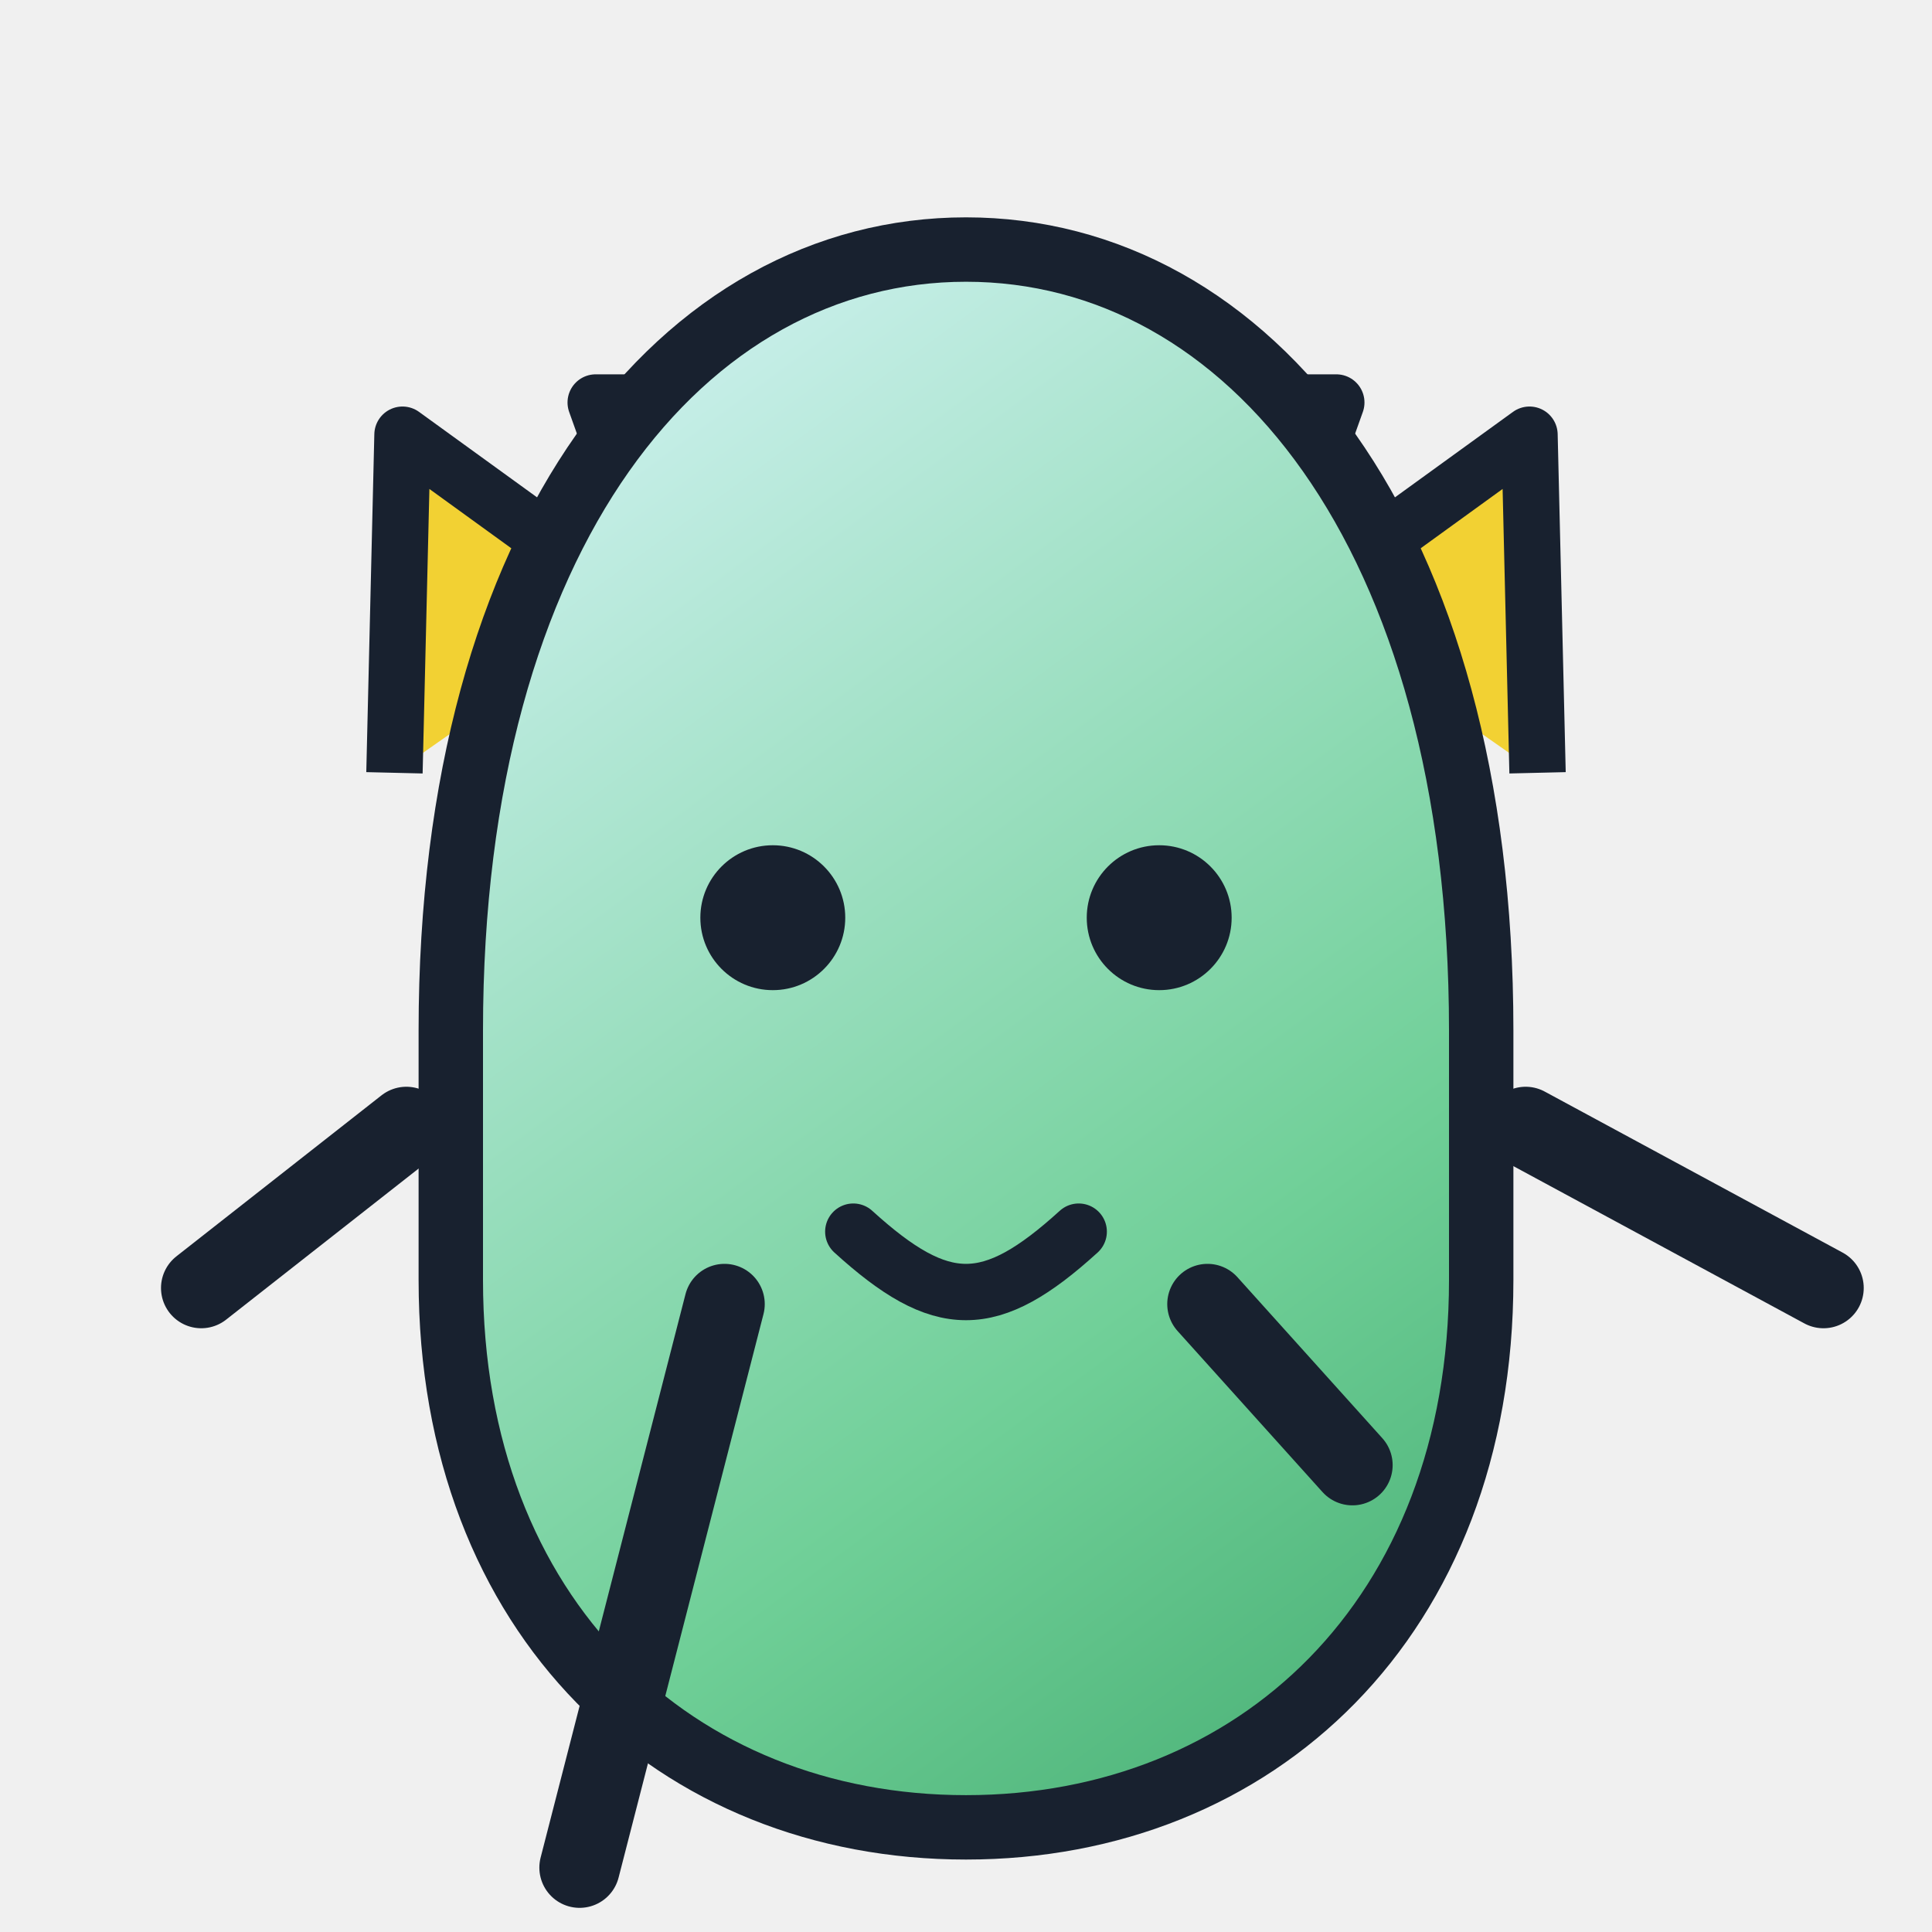
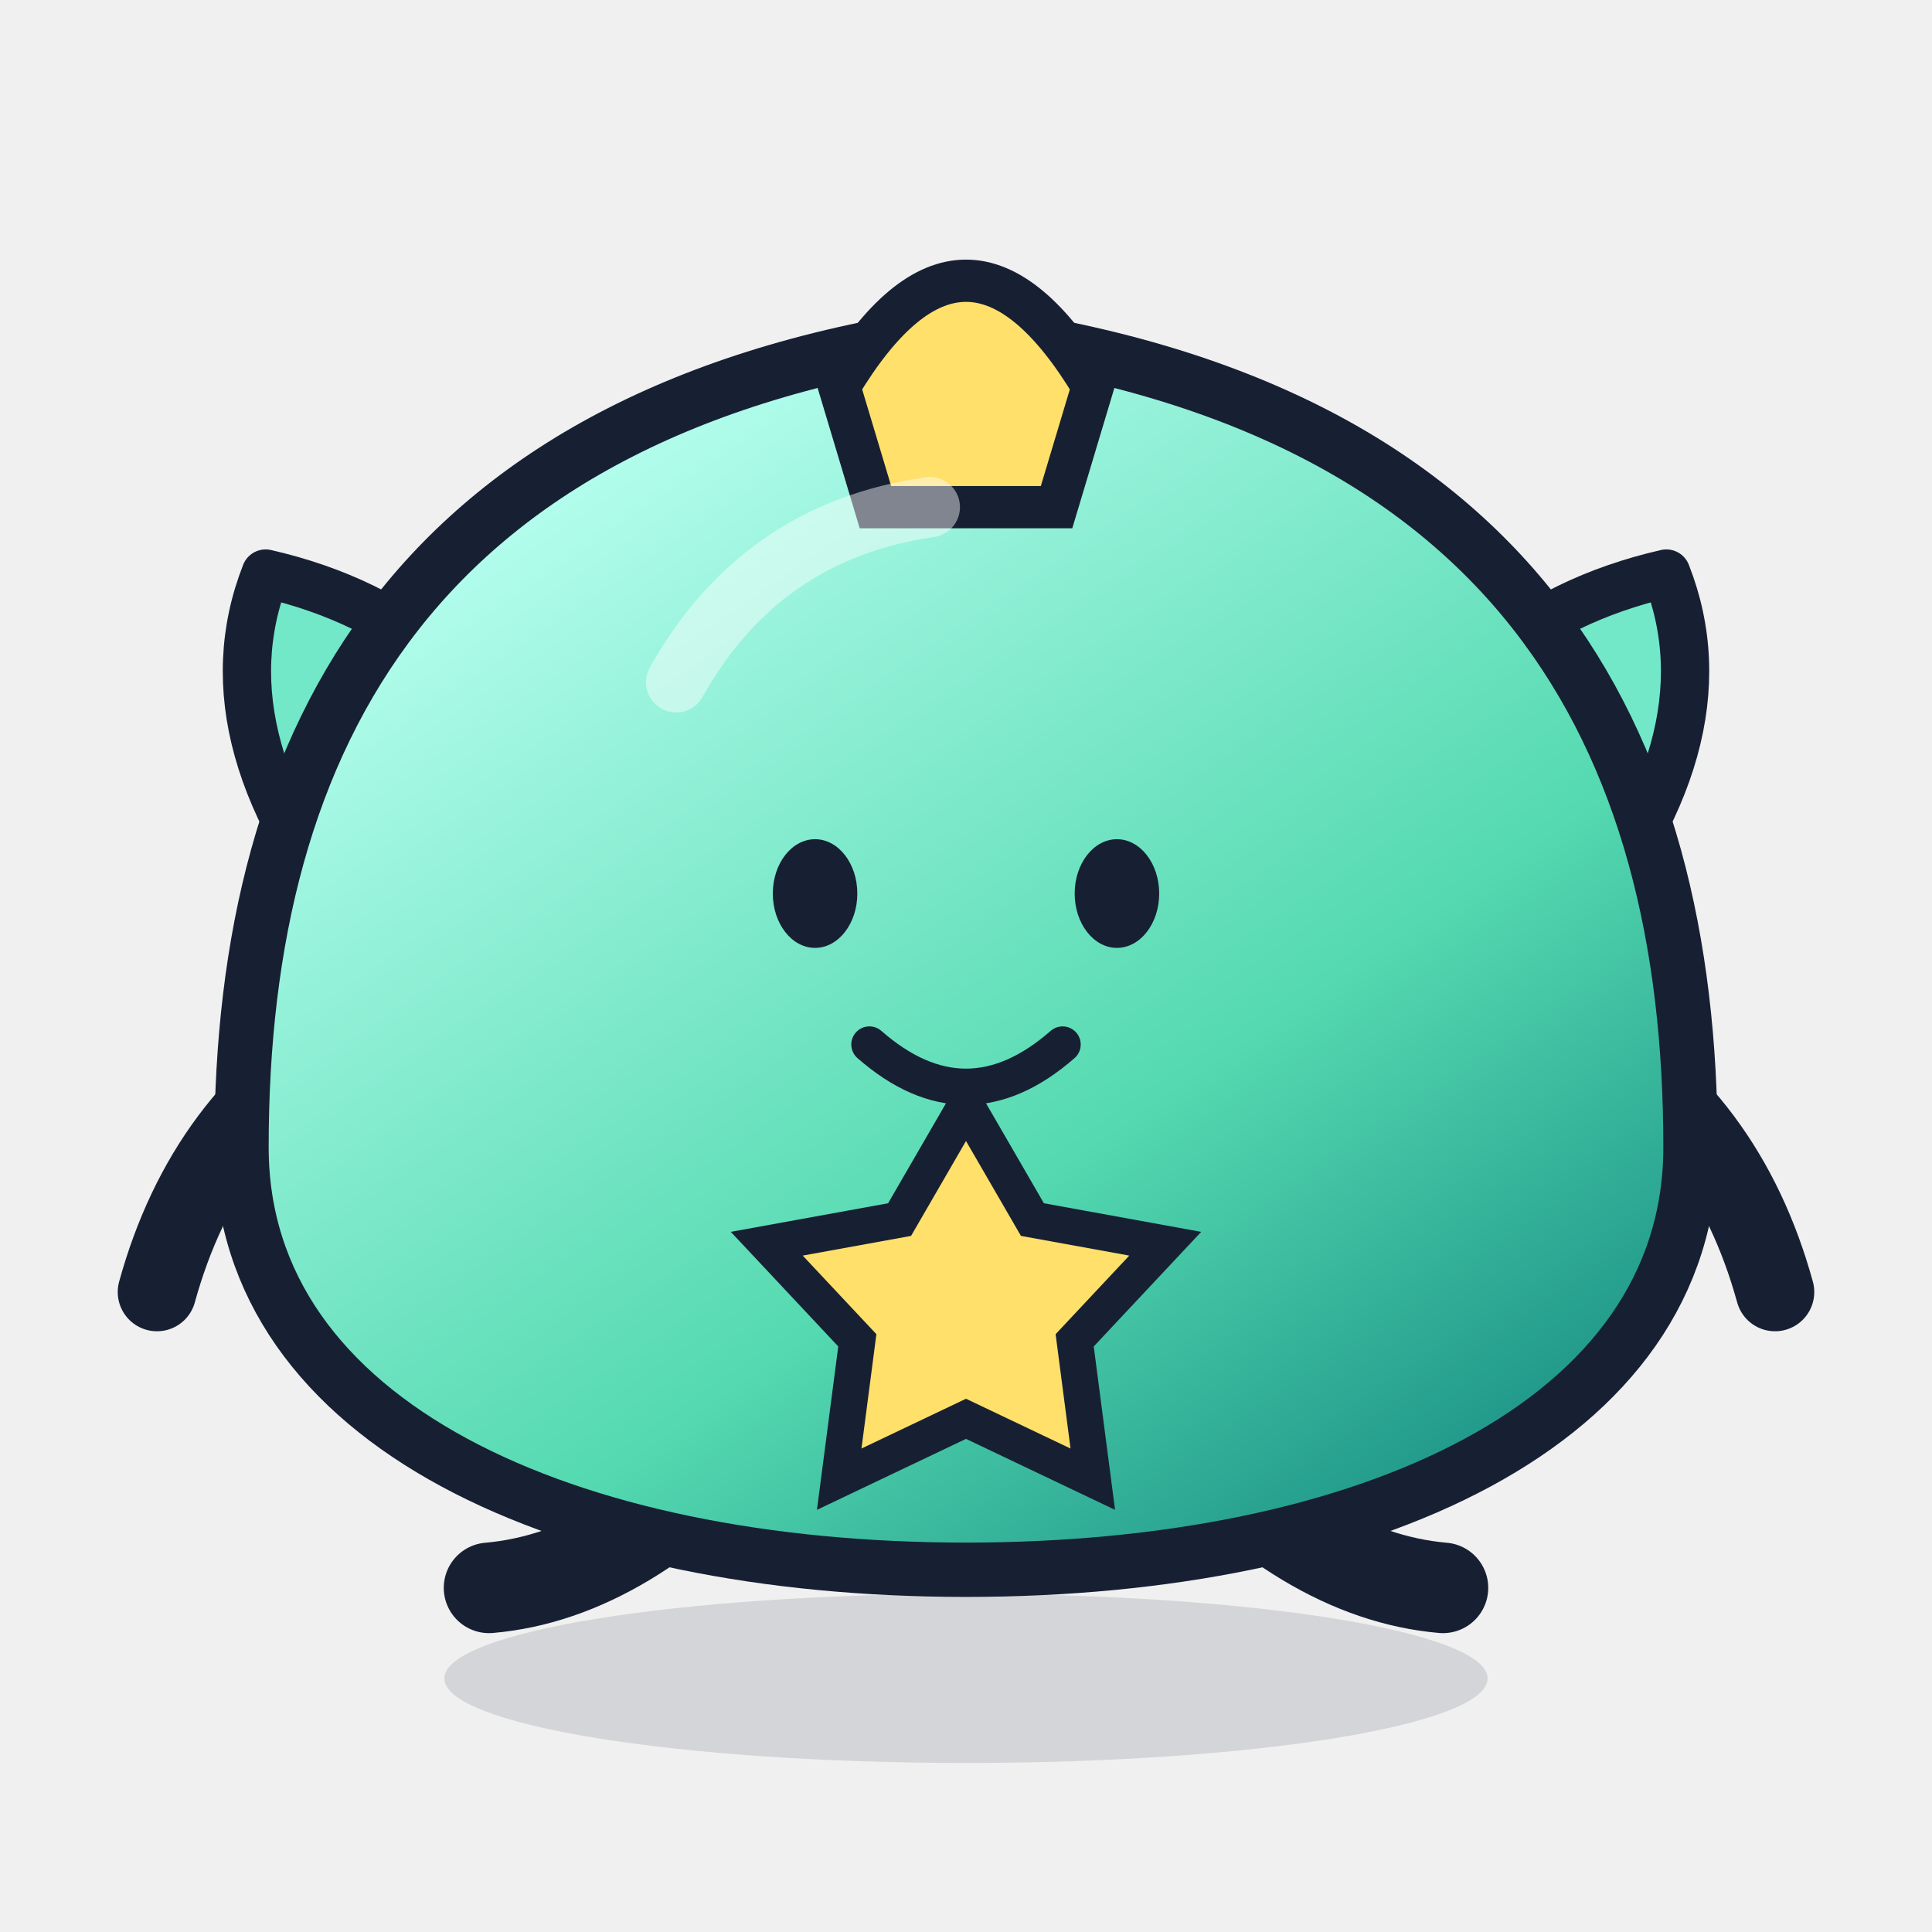
- <svg xmlns="http://www.w3.org/2000/svg" viewBox="0 0 240 240" role="img" aria-label="Blob Explorer stage">
+ <svg xmlns="http://www.w3.org/2000/svg" viewBox="0 0 320 320" role="img" aria-label="Blob Explorer stage">
  <defs>
-     <linearGradient id="body" x1="48" x2="192" y1="28" y2="224" gradientUnits="userSpaceOnUse">
-       <stop stop-color="#dff7ff" />
-       <stop offset=".68" stop-color="#6fcf97" />
-       <stop offset="1" stop-color="#42aa6f" />
+     <linearGradient id="body" x1="95" y1="70" x2="228" y2="266" gradientUnits="userSpaceOnUse">
+       <stop stop-color="#b8fff0" />
+       <stop offset=".62" stop-color="#54d9b0" />
+       <stop offset="1" stop-color="#198f85" />
    </linearGradient>
+     <filter id="soft">
+       <feGaussianBlur stdDeviation="5" />
+     </filter>
  </defs>
-   <path d="M79 75 50 54l-1 42" fill="#f2d133" stroke="#18212f" stroke-width="7" stroke-linejoin="round" />
-   <path d="m161 75 29-21 1 42" fill="#f2d133" stroke="#18212f" stroke-width="7" stroke-linejoin="round" />
-   <path d="M74 50h92l-10 28H84z" fill="#2563eb" stroke="#18212f" stroke-width="7" stroke-linejoin="round" />
-   <path d="M50.48 140 25 160M189.52 140l37 20" stroke="#18212f" stroke-width="10" stroke-linecap="round" />
-   <path d="M56 128c0-62 29-97 64-97s64 35 64 97v31c0 42-28 68-64 68s-64-26-64-68z" fill="url(#body)" stroke="#18212f" stroke-width="8" />
-   <circle cx="96" cy="114" r="9" fill="#18212f" />
-   <circle cx="144" cy="114" r="9" fill="#18212f" />
-   <path d="M106 153c11 10 17 10 28 0" fill="none" stroke="#18212f" stroke-width="7" stroke-linecap="round" />
-   <path d="M90 162 72 232M150 162l18 20" stroke="#18212f" stroke-width="10" stroke-linecap="round" />
+   <ellipse cx="160" cy="278" rx="86.4" ry="14" fill="#172033" opacity=".13" />
+   <path d="M61 156q-28-33-17-61 35 8 49 42M259 156q28-33 17-61-35 8-49 42" fill="#72e8c8" stroke="#172033" stroke-width="8" stroke-linejoin="round" />
+   <path d="M58 171q-24 14-32 43M262 171q24 14 32 43" fill="none" stroke="#172033" stroke-width="13" stroke-linecap="round" />
+   <path d="M126 236q-22 25-45 27M194 236q22 25 45 27" fill="none" stroke="#172033" stroke-width="15" stroke-linecap="round" />
+   <path d="M160 55C68.8 67 40 122 40 190C40 236 94 260 160 260S280 236 280 190C280 122 251.2 67 160 55Z" fill="url(#body)" stroke="#172033" stroke-width="9" stroke-linejoin="round" />
+   <path d="M139 64q21-35 42 0l-6 20h-30Z" fill="#ffe06b" stroke="#172033" stroke-width="7" />
+   <path d="M112 113q14-25 42-29" fill="none" stroke="#fff" stroke-width="10" stroke-linecap="round" opacity=".45" />
+   <ellipse cx="135" cy="148" rx="7" ry="9" fill="#172033" />
+   <ellipse cx="185" cy="148" rx="7" ry="9" fill="#172033" />
+   <path d="M144 173 Q160 187 176 173" fill="none" stroke="#172033" stroke-width="6" stroke-linecap="round" />
+   <path d="m160 183 11 19 22 4-15 16 3 23-21-10-21 10 3-23-15-16 22-4Z" fill="#ffe06b" stroke="#172033" stroke-width="6" />
</svg>
